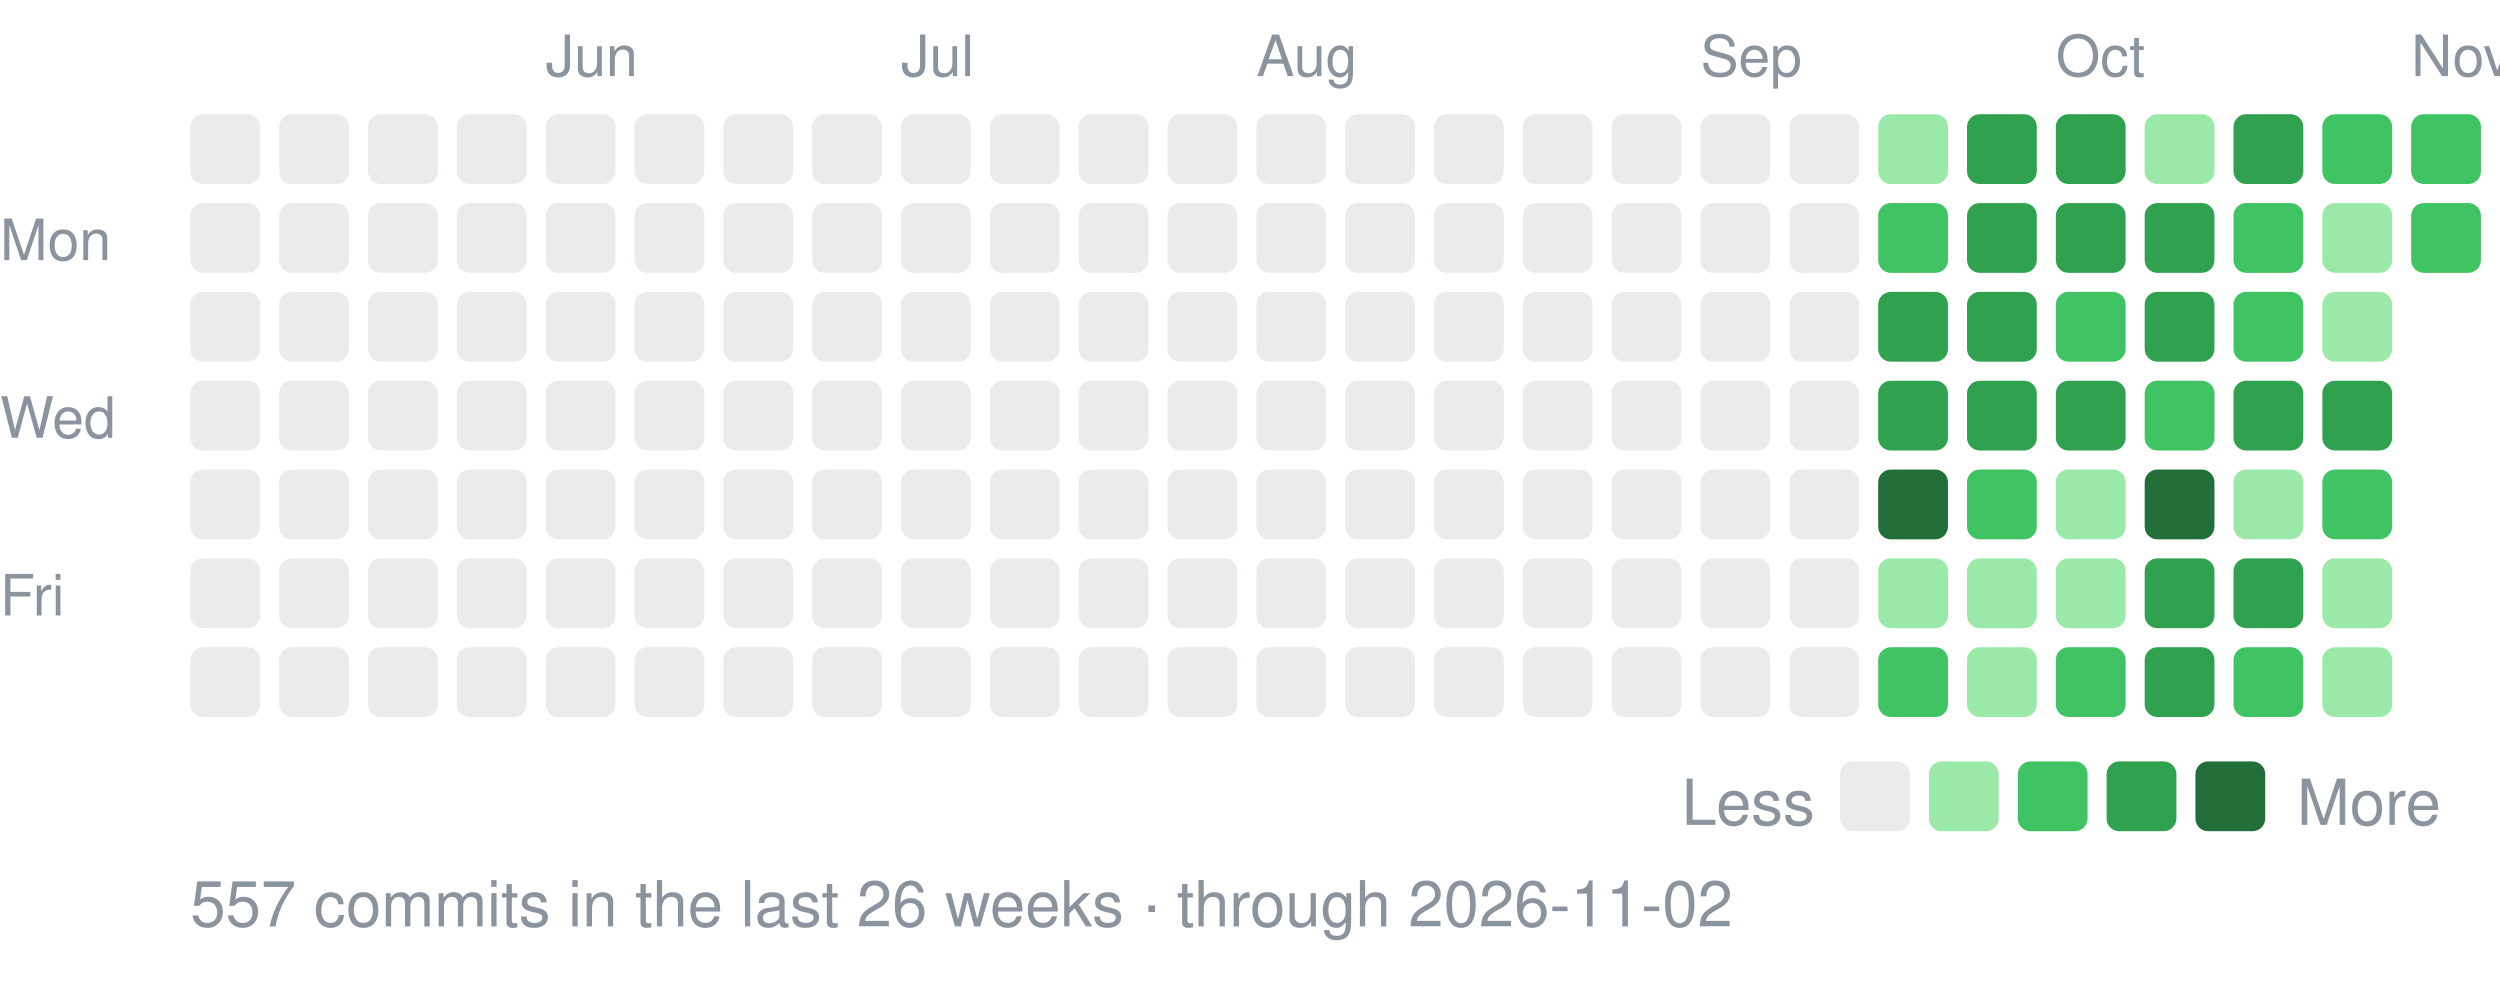
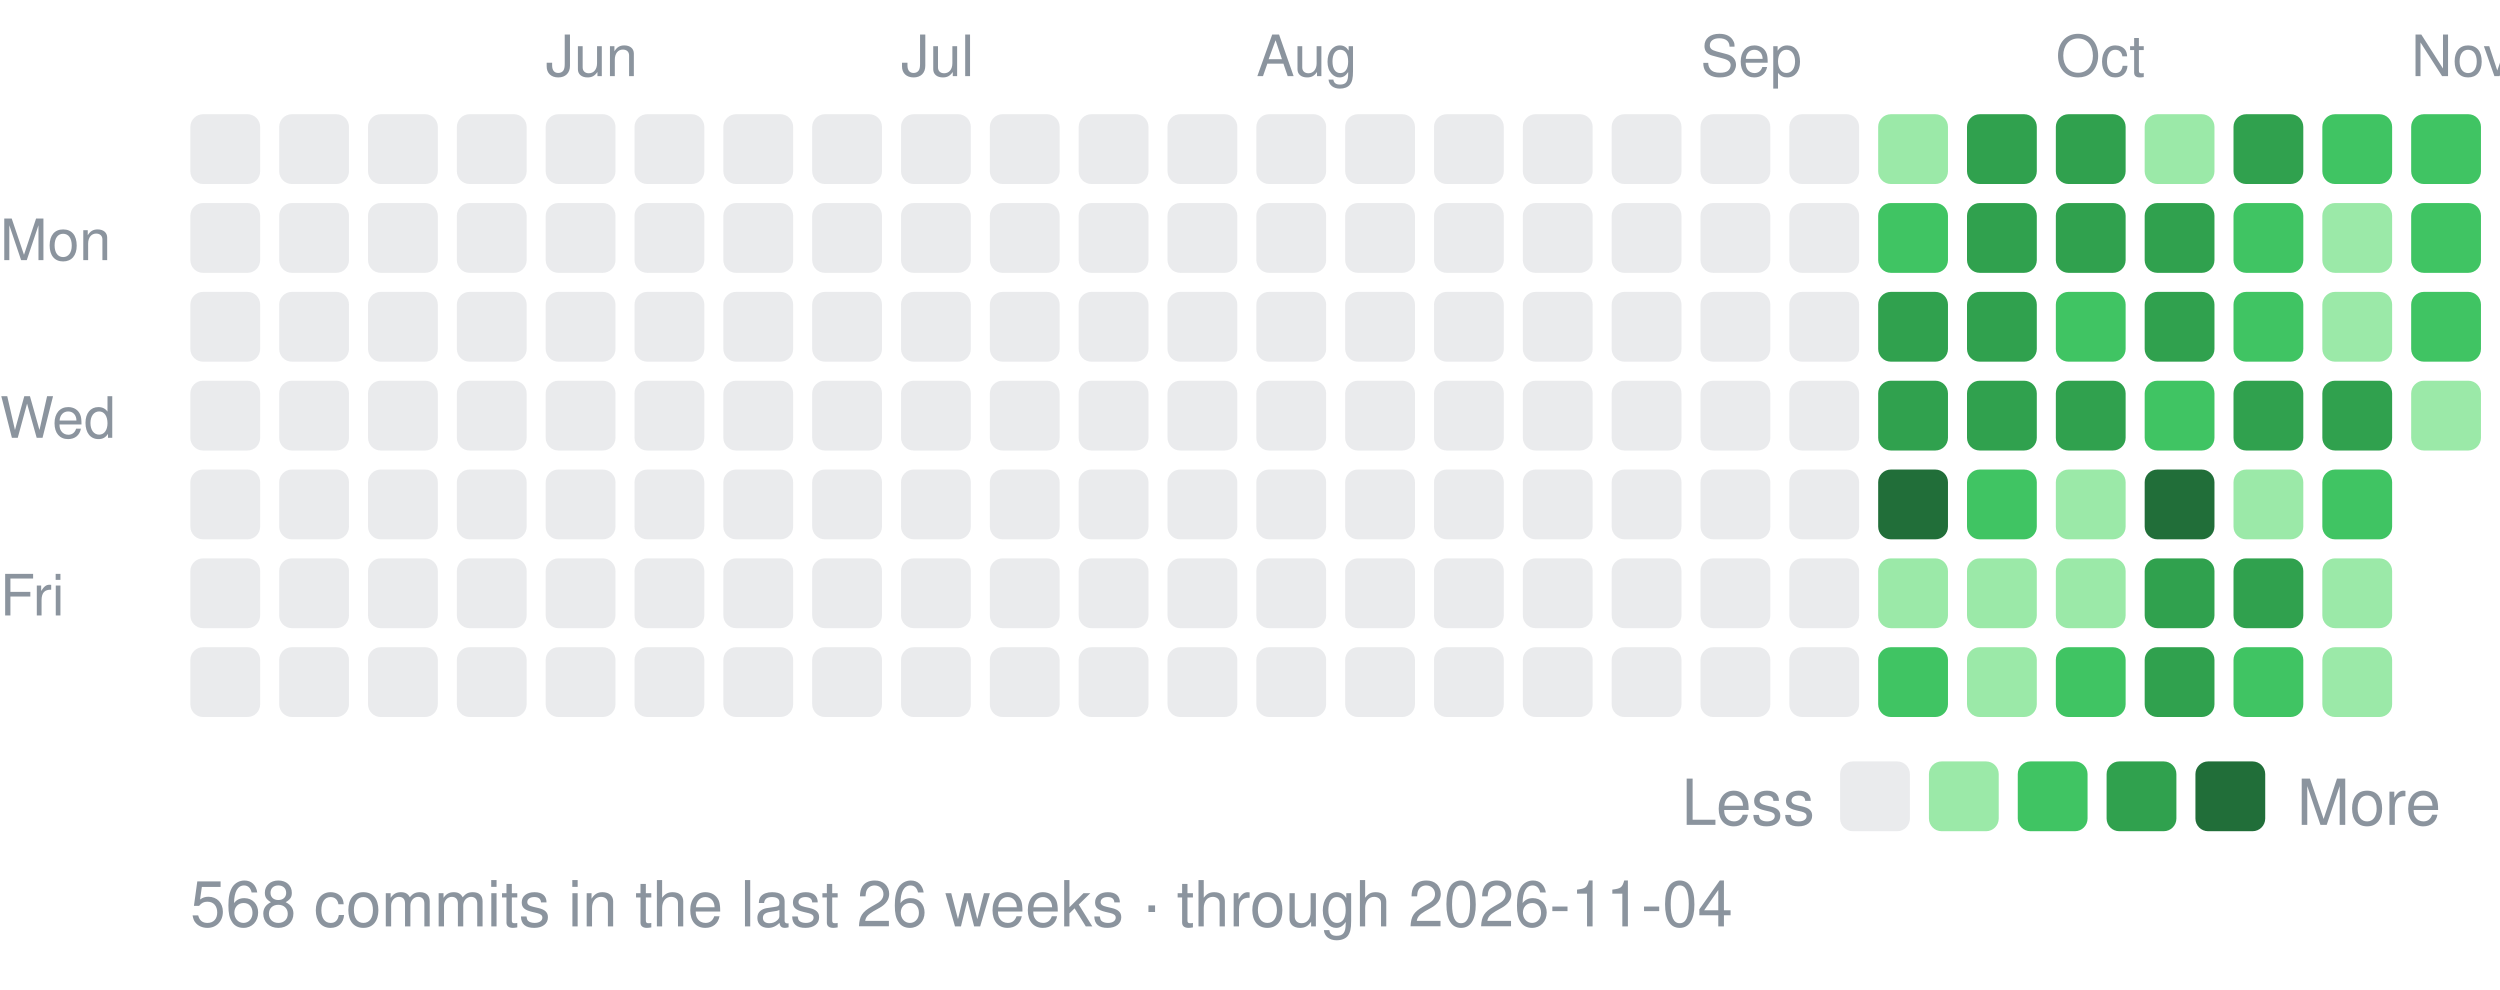
<svg xmlns="http://www.w3.org/2000/svg" width="394" height="156" viewBox="0 0 394 156" role="img">
  <g font-family="-apple-system,BlinkMacSystemFont,Segoe UI,Helvetica,Arial,PingFang SC,sans-serif" font-size="9" fill="#8b949e">
    <text x="86" y="12">Jun</text>
    <text x="142" y="12">Jul</text>
    <text x="198" y="12">Aug</text>
    <text x="268" y="12">Sep</text>
    <text x="324" y="12">Oct</text>
    <text x="380" y="12">Nov</text>
    <text x="0" y="41">Mon</text>
    <text x="0" y="69">Wed</text>
    <text x="0" y="97">Fri</text>
  </g>
  <rect x="30" y="18" width="11" height="11" rx="2" fill="rgba(139,148,158,0.18)" />
  <rect x="30" y="32" width="11" height="11" rx="2" fill="rgba(139,148,158,0.18)" />
  <rect x="30" y="46" width="11" height="11" rx="2" fill="rgba(139,148,158,0.18)" />
  <rect x="30" y="60" width="11" height="11" rx="2" fill="rgba(139,148,158,0.18)" />
  <rect x="30" y="74" width="11" height="11" rx="2" fill="rgba(139,148,158,0.18)" />
  <rect x="30" y="88" width="11" height="11" rx="2" fill="rgba(139,148,158,0.18)" />
  <rect x="30" y="102" width="11" height="11" rx="2" fill="rgba(139,148,158,0.18)" />
  <rect x="44" y="18" width="11" height="11" rx="2" fill="rgba(139,148,158,0.18)" />
  <rect x="44" y="32" width="11" height="11" rx="2" fill="rgba(139,148,158,0.18)" />
  <rect x="44" y="46" width="11" height="11" rx="2" fill="rgba(139,148,158,0.18)" />
  <rect x="44" y="60" width="11" height="11" rx="2" fill="rgba(139,148,158,0.18)" />
  <rect x="44" y="74" width="11" height="11" rx="2" fill="rgba(139,148,158,0.18)" />
  <rect x="44" y="88" width="11" height="11" rx="2" fill="rgba(139,148,158,0.18)" />
  <rect x="44" y="102" width="11" height="11" rx="2" fill="rgba(139,148,158,0.18)" />
  <rect x="58" y="18" width="11" height="11" rx="2" fill="rgba(139,148,158,0.18)" />
  <rect x="58" y="32" width="11" height="11" rx="2" fill="rgba(139,148,158,0.18)" />
  <rect x="58" y="46" width="11" height="11" rx="2" fill="rgba(139,148,158,0.18)" />
  <rect x="58" y="60" width="11" height="11" rx="2" fill="rgba(139,148,158,0.18)" />
  <rect x="58" y="74" width="11" height="11" rx="2" fill="rgba(139,148,158,0.18)" />
  <rect x="58" y="88" width="11" height="11" rx="2" fill="rgba(139,148,158,0.18)" />
  <rect x="58" y="102" width="11" height="11" rx="2" fill="rgba(139,148,158,0.18)" />
  <rect x="72" y="18" width="11" height="11" rx="2" fill="rgba(139,148,158,0.18)" />
  <rect x="72" y="32" width="11" height="11" rx="2" fill="rgba(139,148,158,0.18)" />
  <rect x="72" y="46" width="11" height="11" rx="2" fill="rgba(139,148,158,0.18)" />
  <rect x="72" y="60" width="11" height="11" rx="2" fill="rgba(139,148,158,0.18)" />
  <rect x="72" y="74" width="11" height="11" rx="2" fill="rgba(139,148,158,0.18)" />
  <rect x="72" y="88" width="11" height="11" rx="2" fill="rgba(139,148,158,0.18)" />
  <rect x="72" y="102" width="11" height="11" rx="2" fill="rgba(139,148,158,0.18)" />
  <rect x="86" y="18" width="11" height="11" rx="2" fill="rgba(139,148,158,0.18)" />
  <rect x="86" y="32" width="11" height="11" rx="2" fill="rgba(139,148,158,0.18)" />
  <rect x="86" y="46" width="11" height="11" rx="2" fill="rgba(139,148,158,0.18)" />
  <rect x="86" y="60" width="11" height="11" rx="2" fill="rgba(139,148,158,0.18)" />
  <rect x="86" y="74" width="11" height="11" rx="2" fill="rgba(139,148,158,0.18)" />
  <rect x="86" y="88" width="11" height="11" rx="2" fill="rgba(139,148,158,0.18)" />
  <rect x="86" y="102" width="11" height="11" rx="2" fill="rgba(139,148,158,0.18)" />
  <rect x="100" y="18" width="11" height="11" rx="2" fill="rgba(139,148,158,0.18)" />
  <rect x="100" y="32" width="11" height="11" rx="2" fill="rgba(139,148,158,0.18)" />
  <rect x="100" y="46" width="11" height="11" rx="2" fill="rgba(139,148,158,0.18)" />
  <rect x="100" y="60" width="11" height="11" rx="2" fill="rgba(139,148,158,0.18)" />
  <rect x="100" y="74" width="11" height="11" rx="2" fill="rgba(139,148,158,0.18)" />
  <rect x="100" y="88" width="11" height="11" rx="2" fill="rgba(139,148,158,0.18)" />
  <rect x="100" y="102" width="11" height="11" rx="2" fill="rgba(139,148,158,0.18)" />
  <rect x="114" y="18" width="11" height="11" rx="2" fill="rgba(139,148,158,0.18)" />
  <rect x="114" y="32" width="11" height="11" rx="2" fill="rgba(139,148,158,0.18)" />
  <rect x="114" y="46" width="11" height="11" rx="2" fill="rgba(139,148,158,0.18)" />
  <rect x="114" y="60" width="11" height="11" rx="2" fill="rgba(139,148,158,0.18)" />
  <rect x="114" y="74" width="11" height="11" rx="2" fill="rgba(139,148,158,0.18)" />
  <rect x="114" y="88" width="11" height="11" rx="2" fill="rgba(139,148,158,0.18)" />
  <rect x="114" y="102" width="11" height="11" rx="2" fill="rgba(139,148,158,0.18)" />
  <rect x="128" y="18" width="11" height="11" rx="2" fill="rgba(139,148,158,0.18)" />
  <rect x="128" y="32" width="11" height="11" rx="2" fill="rgba(139,148,158,0.18)" />
  <rect x="128" y="46" width="11" height="11" rx="2" fill="rgba(139,148,158,0.18)" />
  <rect x="128" y="60" width="11" height="11" rx="2" fill="rgba(139,148,158,0.18)" />
  <rect x="128" y="74" width="11" height="11" rx="2" fill="rgba(139,148,158,0.18)" />
  <rect x="128" y="88" width="11" height="11" rx="2" fill="rgba(139,148,158,0.18)" />
  <rect x="128" y="102" width="11" height="11" rx="2" fill="rgba(139,148,158,0.18)" />
  <rect x="142" y="18" width="11" height="11" rx="2" fill="rgba(139,148,158,0.18)" />
  <rect x="142" y="32" width="11" height="11" rx="2" fill="rgba(139,148,158,0.18)" />
  <rect x="142" y="46" width="11" height="11" rx="2" fill="rgba(139,148,158,0.18)" />
  <rect x="142" y="60" width="11" height="11" rx="2" fill="rgba(139,148,158,0.18)" />
  <rect x="142" y="74" width="11" height="11" rx="2" fill="rgba(139,148,158,0.18)" />
  <rect x="142" y="88" width="11" height="11" rx="2" fill="rgba(139,148,158,0.18)" />
  <rect x="142" y="102" width="11" height="11" rx="2" fill="rgba(139,148,158,0.18)" />
  <rect x="156" y="18" width="11" height="11" rx="2" fill="rgba(139,148,158,0.18)" />
  <rect x="156" y="32" width="11" height="11" rx="2" fill="rgba(139,148,158,0.18)" />
  <rect x="156" y="46" width="11" height="11" rx="2" fill="rgba(139,148,158,0.18)" />
  <rect x="156" y="60" width="11" height="11" rx="2" fill="rgba(139,148,158,0.18)" />
  <rect x="156" y="74" width="11" height="11" rx="2" fill="rgba(139,148,158,0.18)" />
  <rect x="156" y="88" width="11" height="11" rx="2" fill="rgba(139,148,158,0.18)" />
  <rect x="156" y="102" width="11" height="11" rx="2" fill="rgba(139,148,158,0.18)" />
  <rect x="170" y="18" width="11" height="11" rx="2" fill="rgba(139,148,158,0.18)" />
  <rect x="170" y="32" width="11" height="11" rx="2" fill="rgba(139,148,158,0.18)" />
  <rect x="170" y="46" width="11" height="11" rx="2" fill="rgba(139,148,158,0.18)" />
  <rect x="170" y="60" width="11" height="11" rx="2" fill="rgba(139,148,158,0.18)" />
  <rect x="170" y="74" width="11" height="11" rx="2" fill="rgba(139,148,158,0.18)" />
  <rect x="170" y="88" width="11" height="11" rx="2" fill="rgba(139,148,158,0.18)" />
  <rect x="170" y="102" width="11" height="11" rx="2" fill="rgba(139,148,158,0.18)" />
  <rect x="184" y="18" width="11" height="11" rx="2" fill="rgba(139,148,158,0.18)" />
  <rect x="184" y="32" width="11" height="11" rx="2" fill="rgba(139,148,158,0.18)" />
  <rect x="184" y="46" width="11" height="11" rx="2" fill="rgba(139,148,158,0.18)" />
  <rect x="184" y="60" width="11" height="11" rx="2" fill="rgba(139,148,158,0.18)" />
  <rect x="184" y="74" width="11" height="11" rx="2" fill="rgba(139,148,158,0.18)" />
  <rect x="184" y="88" width="11" height="11" rx="2" fill="rgba(139,148,158,0.18)" />
  <rect x="184" y="102" width="11" height="11" rx="2" fill="rgba(139,148,158,0.18)" />
  <rect x="198" y="18" width="11" height="11" rx="2" fill="rgba(139,148,158,0.18)" />
  <rect x="198" y="32" width="11" height="11" rx="2" fill="rgba(139,148,158,0.18)" />
  <rect x="198" y="46" width="11" height="11" rx="2" fill="rgba(139,148,158,0.18)" />
  <rect x="198" y="60" width="11" height="11" rx="2" fill="rgba(139,148,158,0.18)" />
  <rect x="198" y="74" width="11" height="11" rx="2" fill="rgba(139,148,158,0.18)" />
  <rect x="198" y="88" width="11" height="11" rx="2" fill="rgba(139,148,158,0.18)" />
  <rect x="198" y="102" width="11" height="11" rx="2" fill="rgba(139,148,158,0.18)" />
  <rect x="212" y="18" width="11" height="11" rx="2" fill="rgba(139,148,158,0.18)" />
  <rect x="212" y="32" width="11" height="11" rx="2" fill="rgba(139,148,158,0.18)" />
  <rect x="212" y="46" width="11" height="11" rx="2" fill="rgba(139,148,158,0.18)" />
  <rect x="212" y="60" width="11" height="11" rx="2" fill="rgba(139,148,158,0.18)" />
  <rect x="212" y="74" width="11" height="11" rx="2" fill="rgba(139,148,158,0.18)" />
  <rect x="212" y="88" width="11" height="11" rx="2" fill="rgba(139,148,158,0.18)" />
  <rect x="212" y="102" width="11" height="11" rx="2" fill="rgba(139,148,158,0.18)" />
  <rect x="226" y="18" width="11" height="11" rx="2" fill="rgba(139,148,158,0.18)" />
  <rect x="226" y="32" width="11" height="11" rx="2" fill="rgba(139,148,158,0.18)" />
  <rect x="226" y="46" width="11" height="11" rx="2" fill="rgba(139,148,158,0.18)" />
  <rect x="226" y="60" width="11" height="11" rx="2" fill="rgba(139,148,158,0.18)" />
  <rect x="226" y="74" width="11" height="11" rx="2" fill="rgba(139,148,158,0.18)" />
  <rect x="226" y="88" width="11" height="11" rx="2" fill="rgba(139,148,158,0.18)" />
  <rect x="226" y="102" width="11" height="11" rx="2" fill="rgba(139,148,158,0.18)" />
  <rect x="240" y="18" width="11" height="11" rx="2" fill="rgba(139,148,158,0.18)" />
  <rect x="240" y="32" width="11" height="11" rx="2" fill="rgba(139,148,158,0.18)" />
  <rect x="240" y="46" width="11" height="11" rx="2" fill="rgba(139,148,158,0.18)" />
  <rect x="240" y="60" width="11" height="11" rx="2" fill="rgba(139,148,158,0.18)" />
  <rect x="240" y="74" width="11" height="11" rx="2" fill="rgba(139,148,158,0.18)" />
  <rect x="240" y="88" width="11" height="11" rx="2" fill="rgba(139,148,158,0.18)" />
  <rect x="240" y="102" width="11" height="11" rx="2" fill="rgba(139,148,158,0.18)" />
  <rect x="254" y="18" width="11" height="11" rx="2" fill="rgba(139,148,158,0.18)" />
  <rect x="254" y="32" width="11" height="11" rx="2" fill="rgba(139,148,158,0.18)" />
  <rect x="254" y="46" width="11" height="11" rx="2" fill="rgba(139,148,158,0.18)" />
  <rect x="254" y="60" width="11" height="11" rx="2" fill="rgba(139,148,158,0.18)" />
  <rect x="254" y="74" width="11" height="11" rx="2" fill="rgba(139,148,158,0.18)" />
  <rect x="254" y="88" width="11" height="11" rx="2" fill="rgba(139,148,158,0.18)" />
  <rect x="254" y="102" width="11" height="11" rx="2" fill="rgba(139,148,158,0.18)" />
  <rect x="268" y="18" width="11" height="11" rx="2" fill="rgba(139,148,158,0.18)" />
  <rect x="268" y="32" width="11" height="11" rx="2" fill="rgba(139,148,158,0.18)" />
  <rect x="268" y="46" width="11" height="11" rx="2" fill="rgba(139,148,158,0.18)" />
  <rect x="268" y="60" width="11" height="11" rx="2" fill="rgba(139,148,158,0.18)" />
  <rect x="268" y="74" width="11" height="11" rx="2" fill="rgba(139,148,158,0.18)" />
  <rect x="268" y="88" width="11" height="11" rx="2" fill="rgba(139,148,158,0.18)" />
  <rect x="268" y="102" width="11" height="11" rx="2" fill="rgba(139,148,158,0.18)" />
  <rect x="282" y="18" width="11" height="11" rx="2" fill="rgba(139,148,158,0.18)" />
  <rect x="282" y="32" width="11" height="11" rx="2" fill="rgba(139,148,158,0.18)" />
  <rect x="282" y="46" width="11" height="11" rx="2" fill="rgba(139,148,158,0.18)" />
  <rect x="282" y="60" width="11" height="11" rx="2" fill="rgba(139,148,158,0.18)" />
  <rect x="282" y="74" width="11" height="11" rx="2" fill="rgba(139,148,158,0.18)" />
  <rect x="282" y="88" width="11" height="11" rx="2" fill="rgba(139,148,158,0.18)" />
  <rect x="282" y="102" width="11" height="11" rx="2" fill="rgba(139,148,158,0.18)" />
  <rect x="296" y="18" width="11" height="11" rx="2" fill="#9be9a8" />
  <rect x="296" y="32" width="11" height="11" rx="2" fill="#40c463" />
  <rect x="296" y="46" width="11" height="11" rx="2" fill="#30a14e" />
  <rect x="296" y="60" width="11" height="11" rx="2" fill="#30a14e" />
  <rect x="296" y="74" width="11" height="11" rx="2" fill="#216e39" />
  <rect x="296" y="88" width="11" height="11" rx="2" fill="#9be9a8" />
  <rect x="296" y="102" width="11" height="11" rx="2" fill="#40c463" />
  <rect x="310" y="18" width="11" height="11" rx="2" fill="#30a14e" />
  <rect x="310" y="32" width="11" height="11" rx="2" fill="#30a14e" />
  <rect x="310" y="46" width="11" height="11" rx="2" fill="#30a14e" />
  <rect x="310" y="60" width="11" height="11" rx="2" fill="#30a14e" />
  <rect x="310" y="74" width="11" height="11" rx="2" fill="#40c463" />
  <rect x="310" y="88" width="11" height="11" rx="2" fill="#9be9a8" />
  <rect x="310" y="102" width="11" height="11" rx="2" fill="#9be9a8" />
  <rect x="324" y="18" width="11" height="11" rx="2" fill="#30a14e" />
  <rect x="324" y="32" width="11" height="11" rx="2" fill="#30a14e" />
  <rect x="324" y="46" width="11" height="11" rx="2" fill="#40c463" />
  <rect x="324" y="60" width="11" height="11" rx="2" fill="#30a14e" />
  <rect x="324" y="74" width="11" height="11" rx="2" fill="#9be9a8" />
  <rect x="324" y="88" width="11" height="11" rx="2" fill="#9be9a8" />
  <rect x="324" y="102" width="11" height="11" rx="2" fill="#40c463" />
  <rect x="338" y="18" width="11" height="11" rx="2" fill="#9be9a8" />
  <rect x="338" y="32" width="11" height="11" rx="2" fill="#30a14e" />
  <rect x="338" y="46" width="11" height="11" rx="2" fill="#30a14e" />
  <rect x="338" y="60" width="11" height="11" rx="2" fill="#40c463" />
  <rect x="338" y="74" width="11" height="11" rx="2" fill="#216e39" />
  <rect x="338" y="88" width="11" height="11" rx="2" fill="#30a14e" />
  <rect x="338" y="102" width="11" height="11" rx="2" fill="#30a14e" />
  <rect x="352" y="18" width="11" height="11" rx="2" fill="#30a14e" />
  <rect x="352" y="32" width="11" height="11" rx="2" fill="#40c463" />
  <rect x="352" y="46" width="11" height="11" rx="2" fill="#40c463" />
  <rect x="352" y="60" width="11" height="11" rx="2" fill="#30a14e" />
  <rect x="352" y="74" width="11" height="11" rx="2" fill="#9be9a8" />
  <rect x="352" y="88" width="11" height="11" rx="2" fill="#30a14e" />
  <rect x="352" y="102" width="11" height="11" rx="2" fill="#40c463" />
  <rect x="366" y="18" width="11" height="11" rx="2" fill="#40c463" />
  <rect x="366" y="32" width="11" height="11" rx="2" fill="#9be9a8" />
  <rect x="366" y="46" width="11" height="11" rx="2" fill="#9be9a8" />
  <rect x="366" y="60" width="11" height="11" rx="2" fill="#30a14e" />
  <rect x="366" y="74" width="11" height="11" rx="2" fill="#40c463" />
  <rect x="366" y="88" width="11" height="11" rx="2" fill="#9be9a8" />
  <rect x="366" y="102" width="11" height="11" rx="2" fill="#9be9a8" />
  <rect x="380" y="18" width="11" height="11" rx="2" fill="#40c463" />
  <rect x="380" y="32" width="11" height="11" rx="2" fill="#40c463" />
+   <rect x="380" y="46" width="11" height="11" rx="2" fill="#40c463" />
+   <rect x="380" y="60" width="11" height="11" rx="2" fill="#9be9a8" />
  <g font-family="-apple-system,BlinkMacSystemFont,Segoe UI,Helvetica,Arial,PingFang SC,sans-serif" font-size="10" fill="#8b949e">
-     <text x="30" y="146">557 commits in the last 26 weeks · through 2026-11-02</text>
+     <text x="30" y="146">568 commits in the last 26 weeks · through 2026-11-04</text>
    <text x="286" y="130" text-anchor="end">Less</text>
    <rect x="290" y="120" width="11" height="11" rx="2" fill="rgba(139,148,158,0.18)" />
    <rect x="304" y="120" width="11" height="11" rx="2" fill="#9be9a8" />
    <rect x="318" y="120" width="11" height="11" rx="2" fill="#40c463" />
    <rect x="332" y="120" width="11" height="11" rx="2" fill="#30a14e" />
    <rect x="346" y="120" width="11" height="11" rx="2" fill="#216e39" />
    <text x="362" y="130">More</text>
  </g>
</svg>
